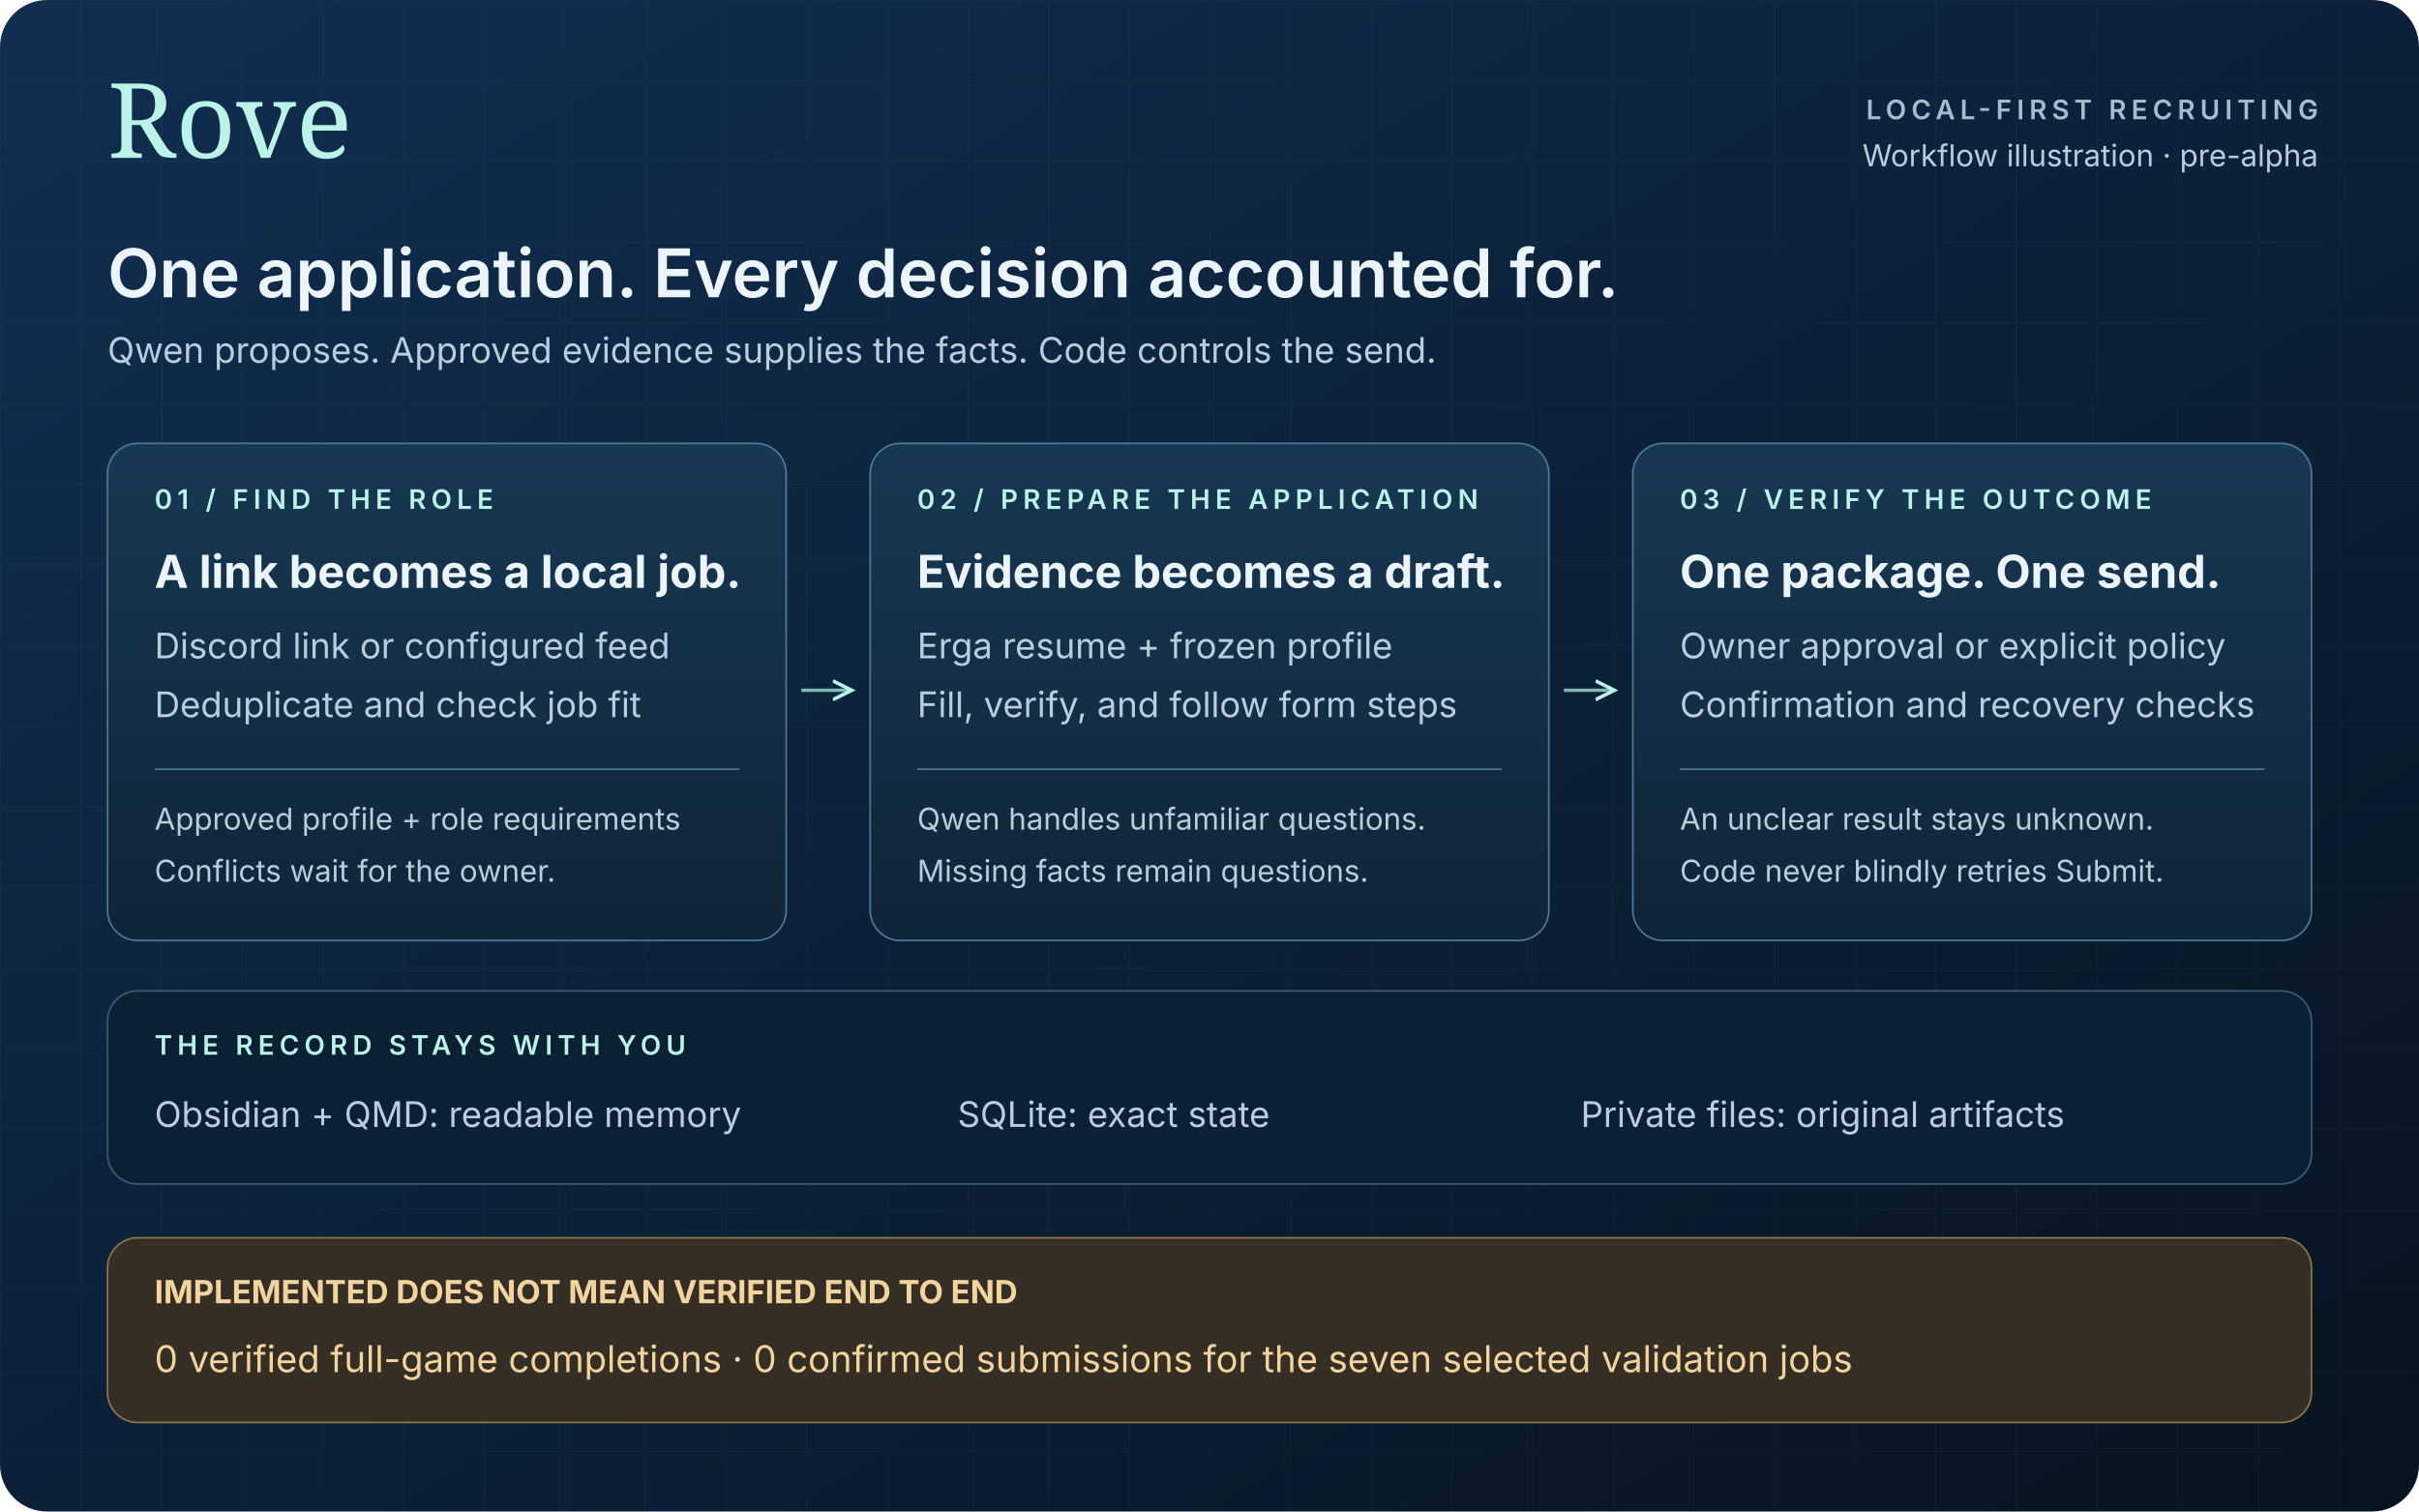
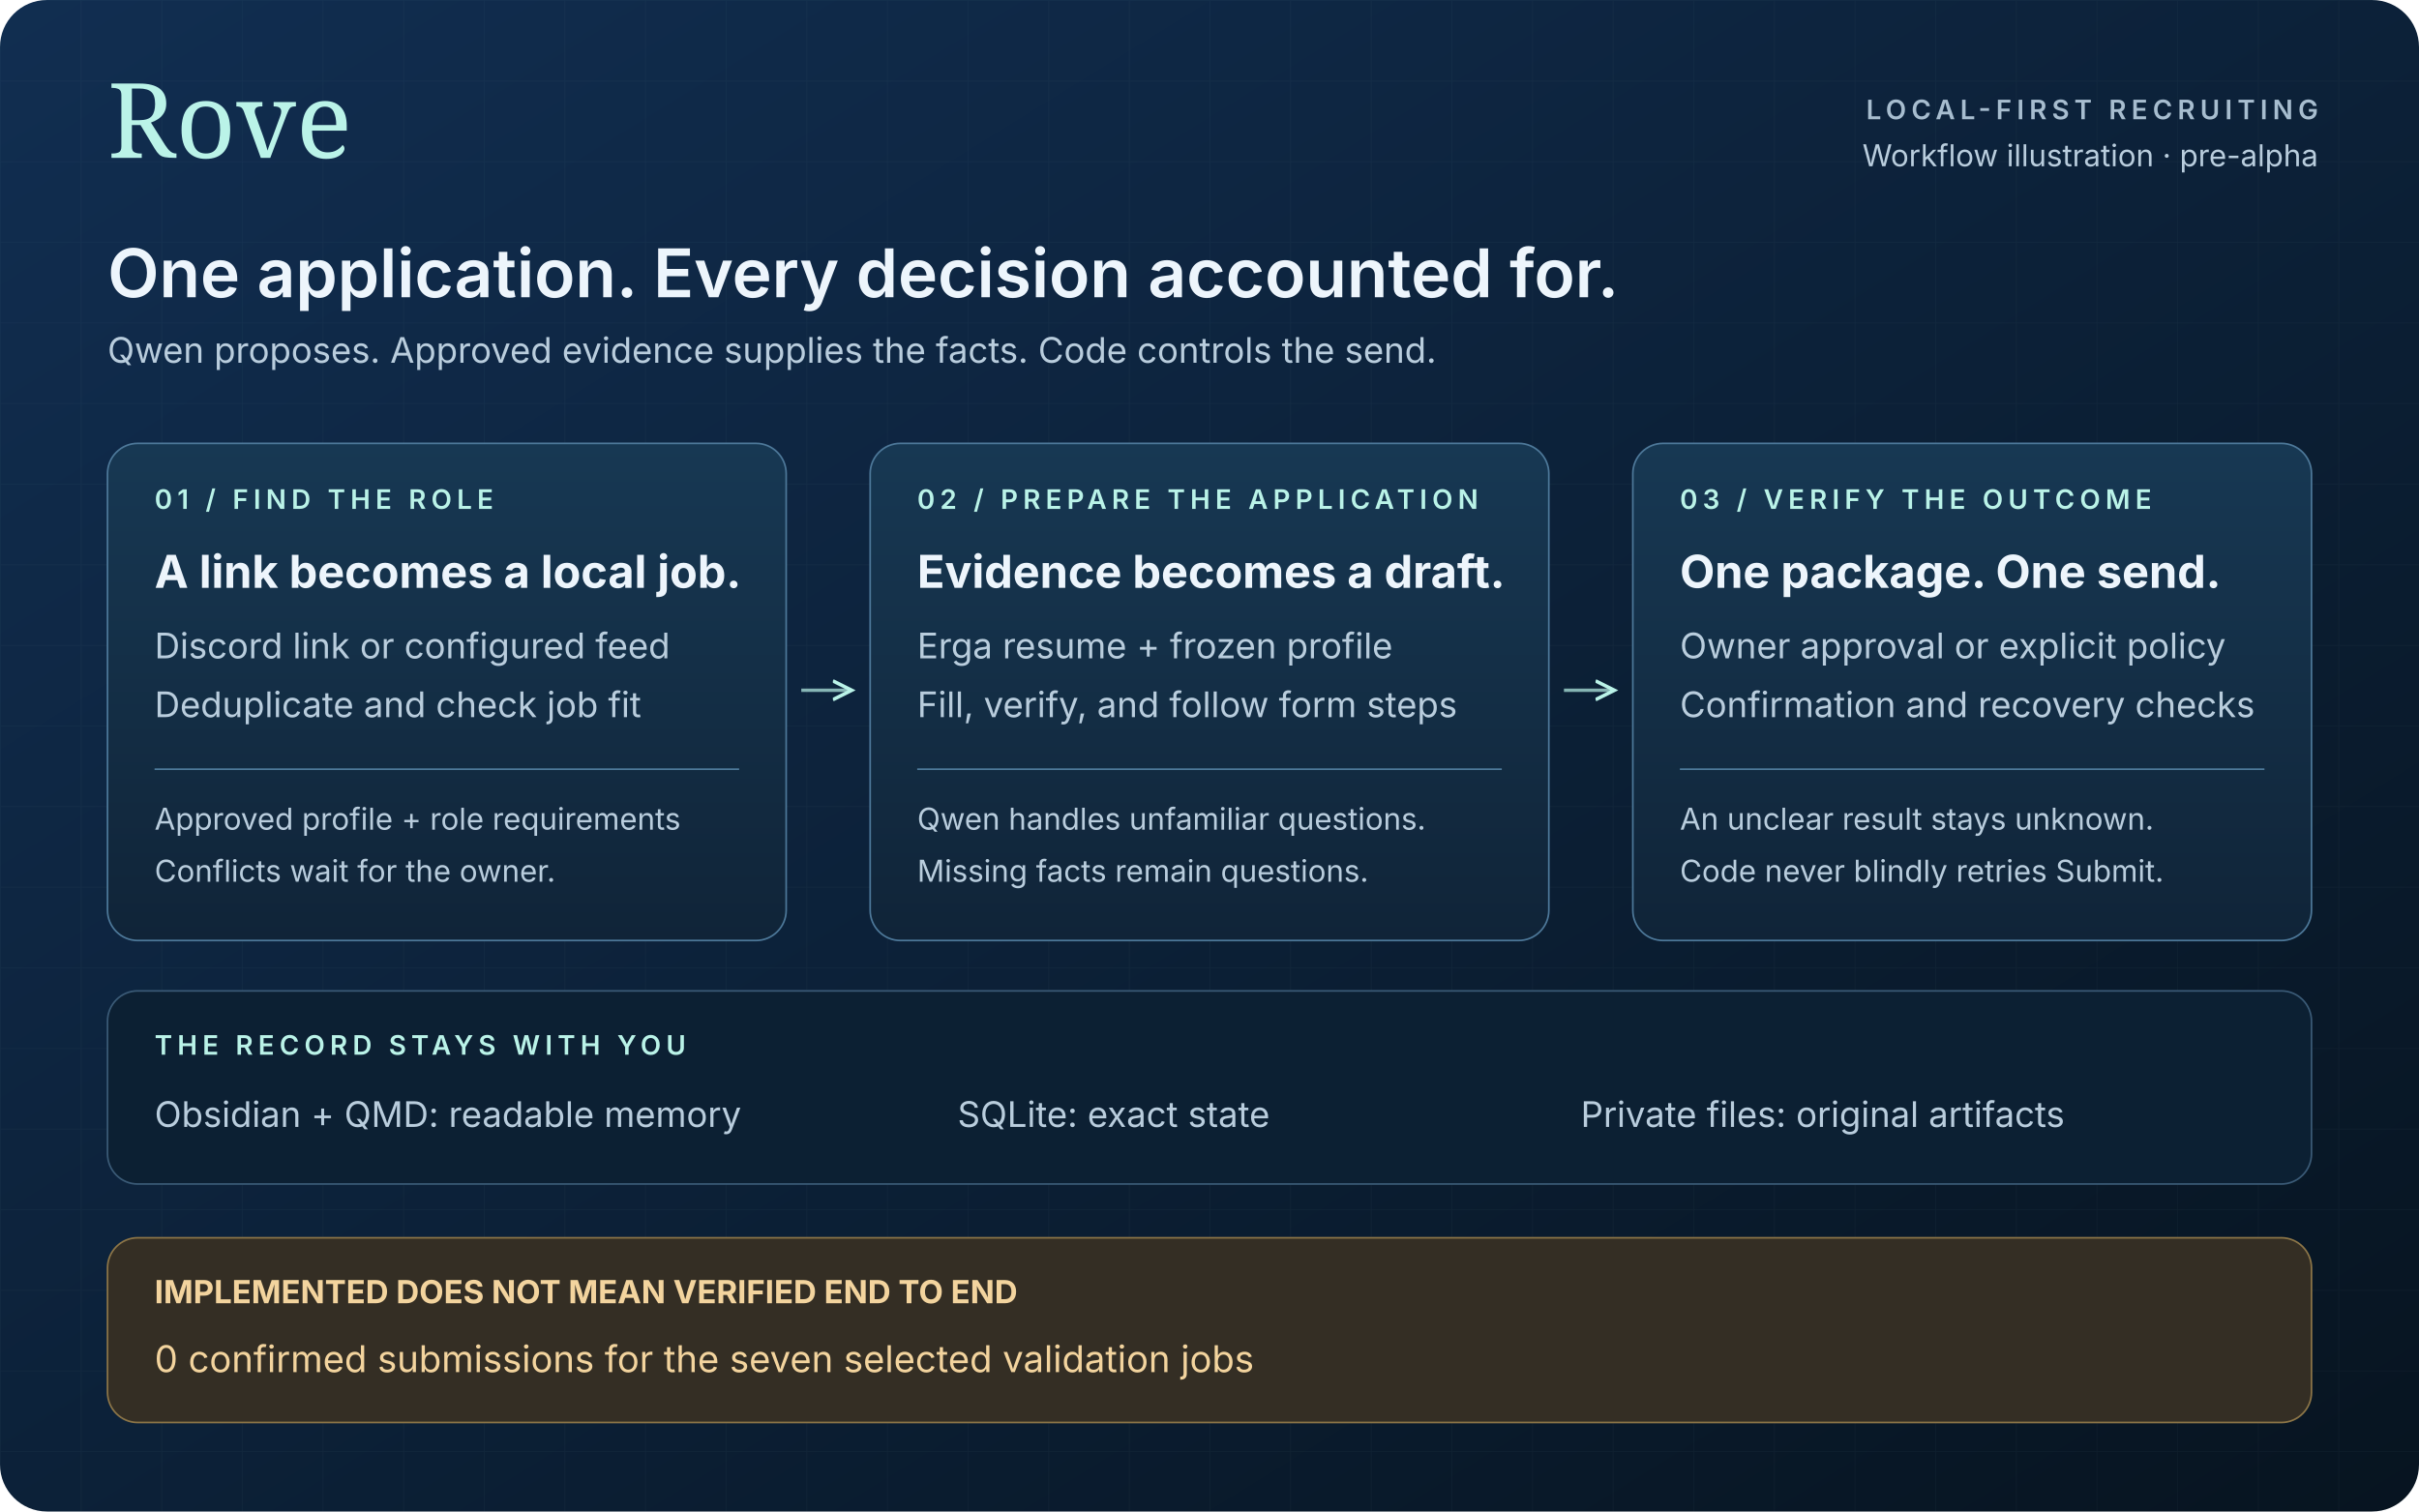
<svg xmlns="http://www.w3.org/2000/svg" width="1440" height="900" viewBox="0 0 1440 900" role="img" aria-labelledby="title description">
  <defs>
    <linearGradient id="background" x2="1" y2="1">
      <stop stop-color="#112e51" />
      <stop offset="1" stop-color="#071420" />
    </linearGradient>
    <linearGradient id="card" x2="0" y2="1">
      <stop stop-color="#173853" />
      <stop offset="1" stop-color="#102438" />
    </linearGradient>
    <pattern id="grid" width="48" height="48" patternUnits="userSpaceOnUse">
      <path d="M 48 0 H 0 V 48" fill="none" stroke="#9ecee0" stroke-opacity=".04" />
    </pattern>
    <marker id="arrow" viewBox="0 0 10 10" refX="8" refY="5" markerWidth="7" markerHeight="7" orient="auto-start-reverse">
      <path d="M 0 1 L 8 5 L 0 9" fill="none" stroke="#baf3e8" stroke-width="1.5" />
    </marker>
    <style>
      text {font-family:-apple-system,BlinkMacSystemFont,'Segoe UI',sans-serif;fill:#edf5fc}
      .label {font-size:16px;letter-spacing:3px;fill:#a7bdcf;font-weight:600}
      .heading {font-size:27px;font-weight:650}
      .body {font-size:21px;fill:#b9cddd}
      .small {font-size:18px;fill:#b9cddd}
      .mint {fill:#baf3e8}
      .line {stroke:#baf3e8;stroke-opacity:.7;stroke-width:2;fill:none;marker-end:url(#arrow)}
    </style>
  </defs>
  <rect width="1440" height="900" rx="28" fill="url(#background)" />
  <rect width="1440" height="900" rx="28" fill="url(#grid)" />
  <text x="64" y="94" style="font-family:Georgia,serif;font-size:62px" class="mint">Rove</text>
  <text x="1380" y="71" text-anchor="end" class="label">LOCAL-FIRST RECRUITING</text>
  <text x="1380" y="99" text-anchor="end" class="small">Workflow illustration · pre-alpha</text>
  <text x="64" y="177" style="font-size:40px;font-weight:600">One application. Every decision accounted for.</text>
  <text x="64" y="216" class="body">Qwen proposes. Approved evidence supplies the facts. Code controls the send.</text>
  <rect x="64" y="264" width="404" height="296" rx="18" fill="url(#card)" stroke="#4d7899" />
  <rect x="518" y="264" width="404" height="296" rx="18" fill="url(#card)" stroke="#4d7899" />
  <rect x="972" y="264" width="404" height="296" rx="18" fill="url(#card)" stroke="#4d7899" />
  <path d="M 477 411 H 507" class="line" />
  <path d="M 931 411 H 961" class="line" />
  <text x="92" y="303" class="label mint">01 / FIND THE ROLE</text>
  <text x="92" y="350" class="heading">A link becomes a local job.</text>
  <text x="92" y="392" class="body">Discord link or configured feed</text>
  <text x="92" y="427" class="body">Deduplicate and check job fit</text>
  <path d="M 92 458 H 440" stroke="#4d7899" />
  <text x="92" y="494" class="small">Approved profile + role requirements</text>
  <text x="92" y="525" class="small">Conflicts wait for the owner.</text>
  <text x="546" y="303" class="label mint">02 / PREPARE THE APPLICATION</text>
  <text x="546" y="350" class="heading">Evidence becomes a draft.</text>
  <text x="546" y="392" class="body">Erga resume + frozen profile</text>
  <text x="546" y="427" class="body">Fill, verify, and follow form steps</text>
  <path d="M 546 458 H 894" stroke="#4d7899" />
  <text x="546" y="494" class="small">Qwen handles unfamiliar questions.</text>
  <text x="546" y="525" class="small">Missing facts remain questions.</text>
  <text x="1000" y="303" class="label mint">03 / VERIFY THE OUTCOME</text>
  <text x="1000" y="350" class="heading">One package. One send.</text>
  <text x="1000" y="392" class="body">Owner approval or explicit policy</text>
  <text x="1000" y="427" class="body">Confirmation and recovery checks</text>
  <path d="M 1000 458 H 1348" stroke="#4d7899" />
  <text x="1000" y="494" class="small">An unclear result stays unknown.</text>
  <text x="1000" y="525" class="small">Code never blindly retries Submit.</text>
  <rect x="64" y="590" width="1312" height="115" rx="18" fill="#0c2033" stroke="#3a5a76" />
  <text x="92" y="628" class="label mint">THE RECORD STAYS WITH YOU</text>
  <text x="92" y="671" class="body">Obsidian + QMD: readable memory</text>
  <text x="570" y="671" class="body">SQLite: exact state</text>
  <text x="941" y="671" class="body">Private files: original artifacts</text>
  <rect x="64" y="737" width="1312" height="110" rx="18" fill="#342e24" stroke="#8c7547" />
  <text x="92" y="776" style="font-size:19px;font-weight:650;fill:#f3d49e">IMPLEMENTED DOES NOT MEAN VERIFIED END TO END</text>
-   <text x="92" y="817" style="font-size:22px;fill:#f3d49e">0 verified full-game completions · 0 confirmed submissions for the seven selected validation jobs</text>
+   <text x="92" y="817" style="font-size:22px;fill:#f3d49e">0 confirmed submissions for the seven selected validation jobs</text>
</svg>
